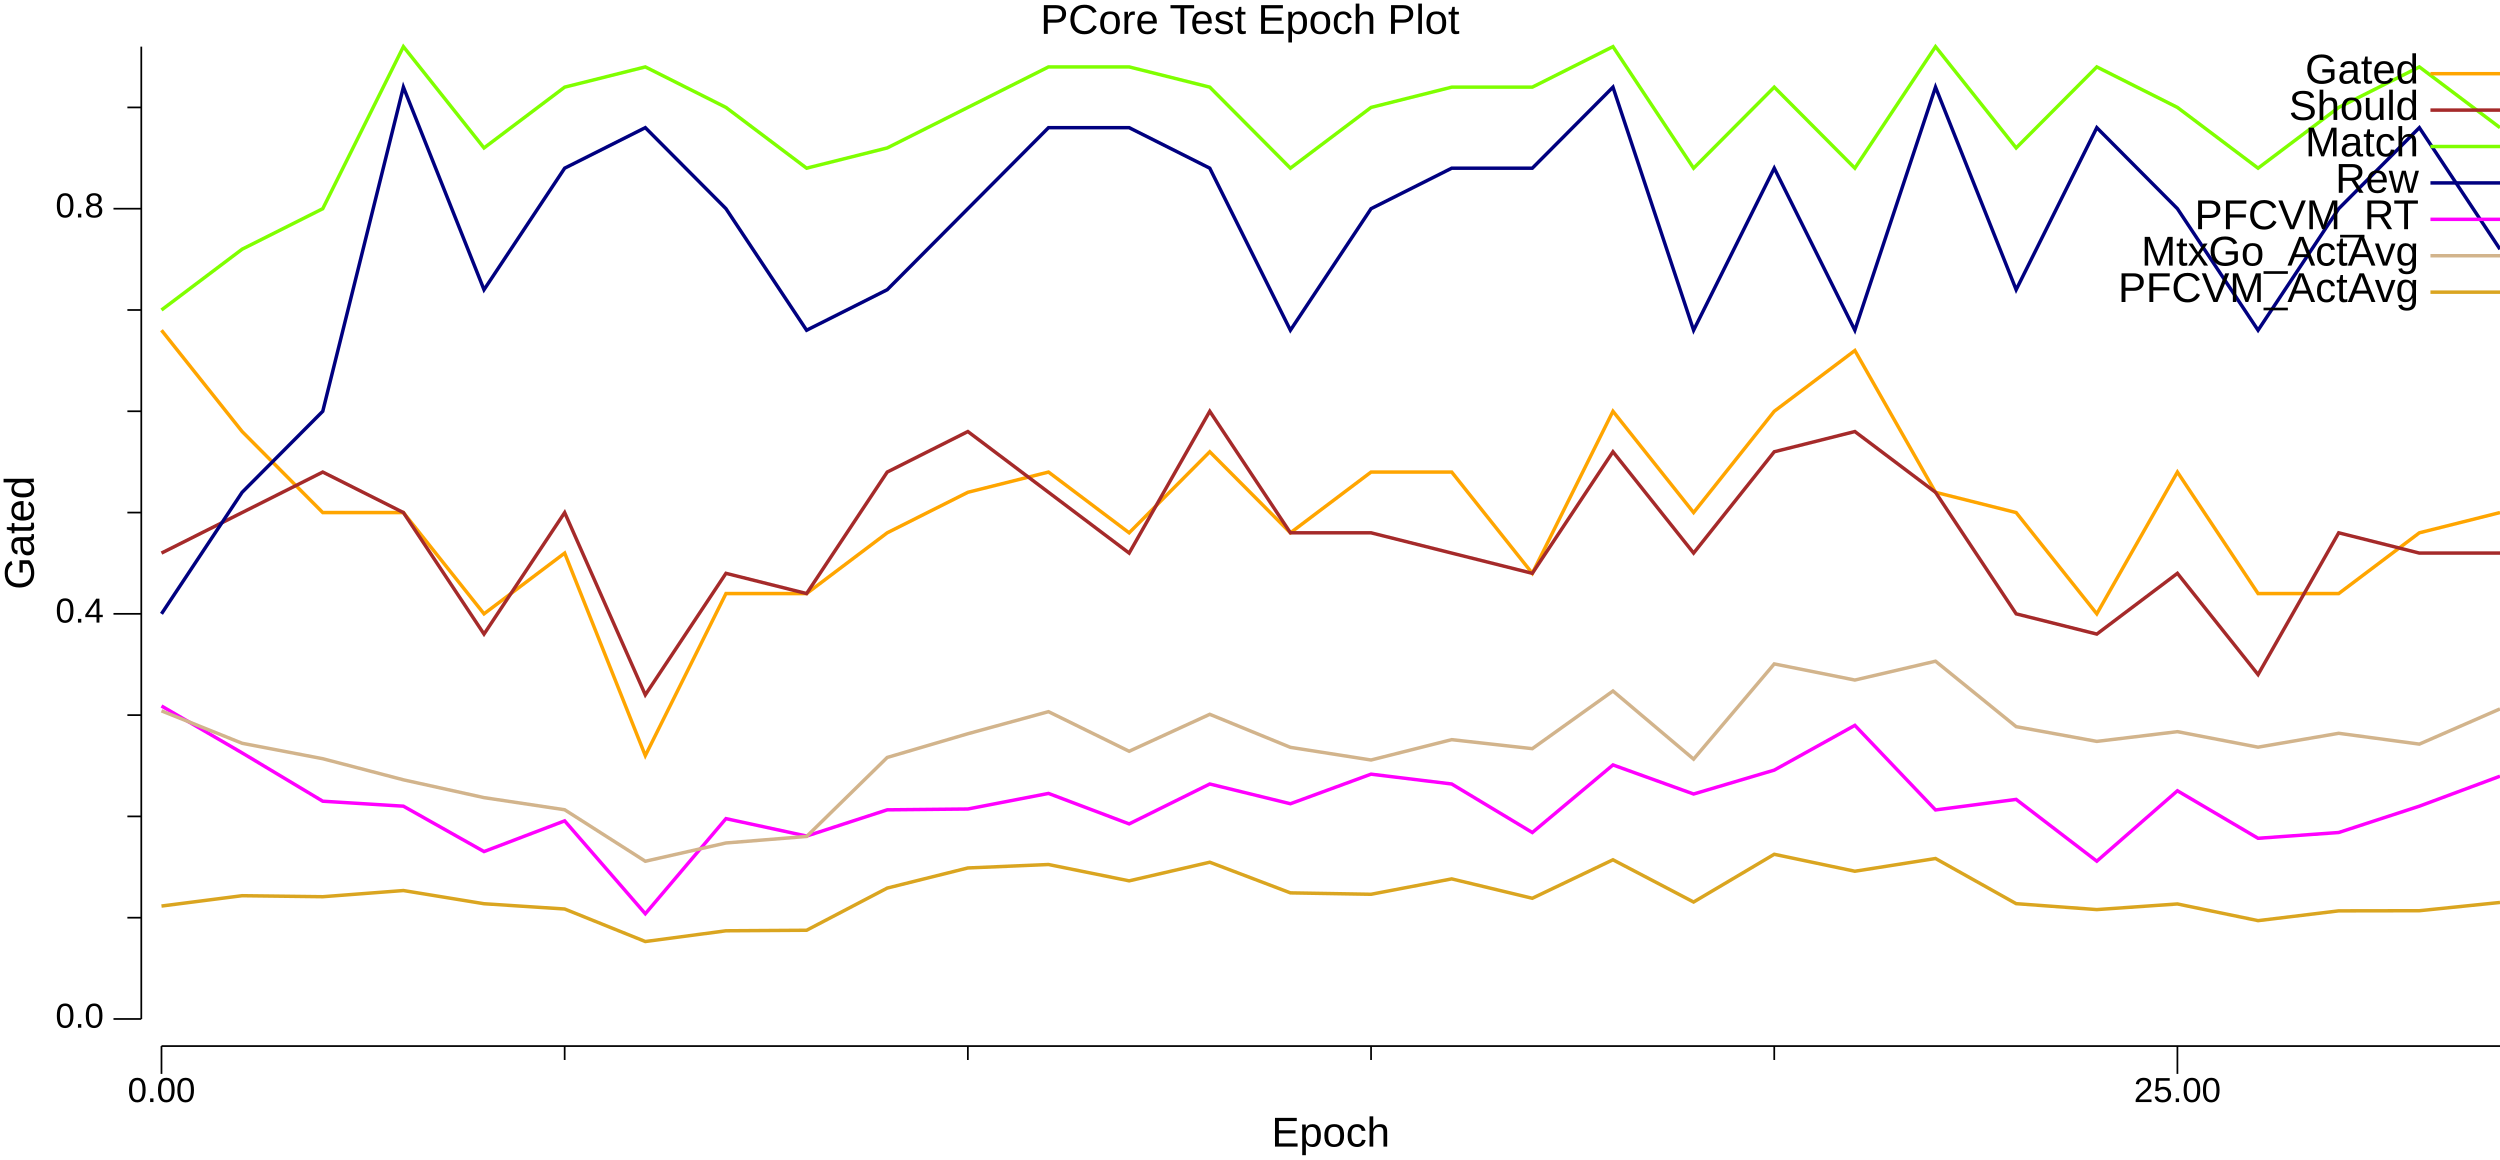
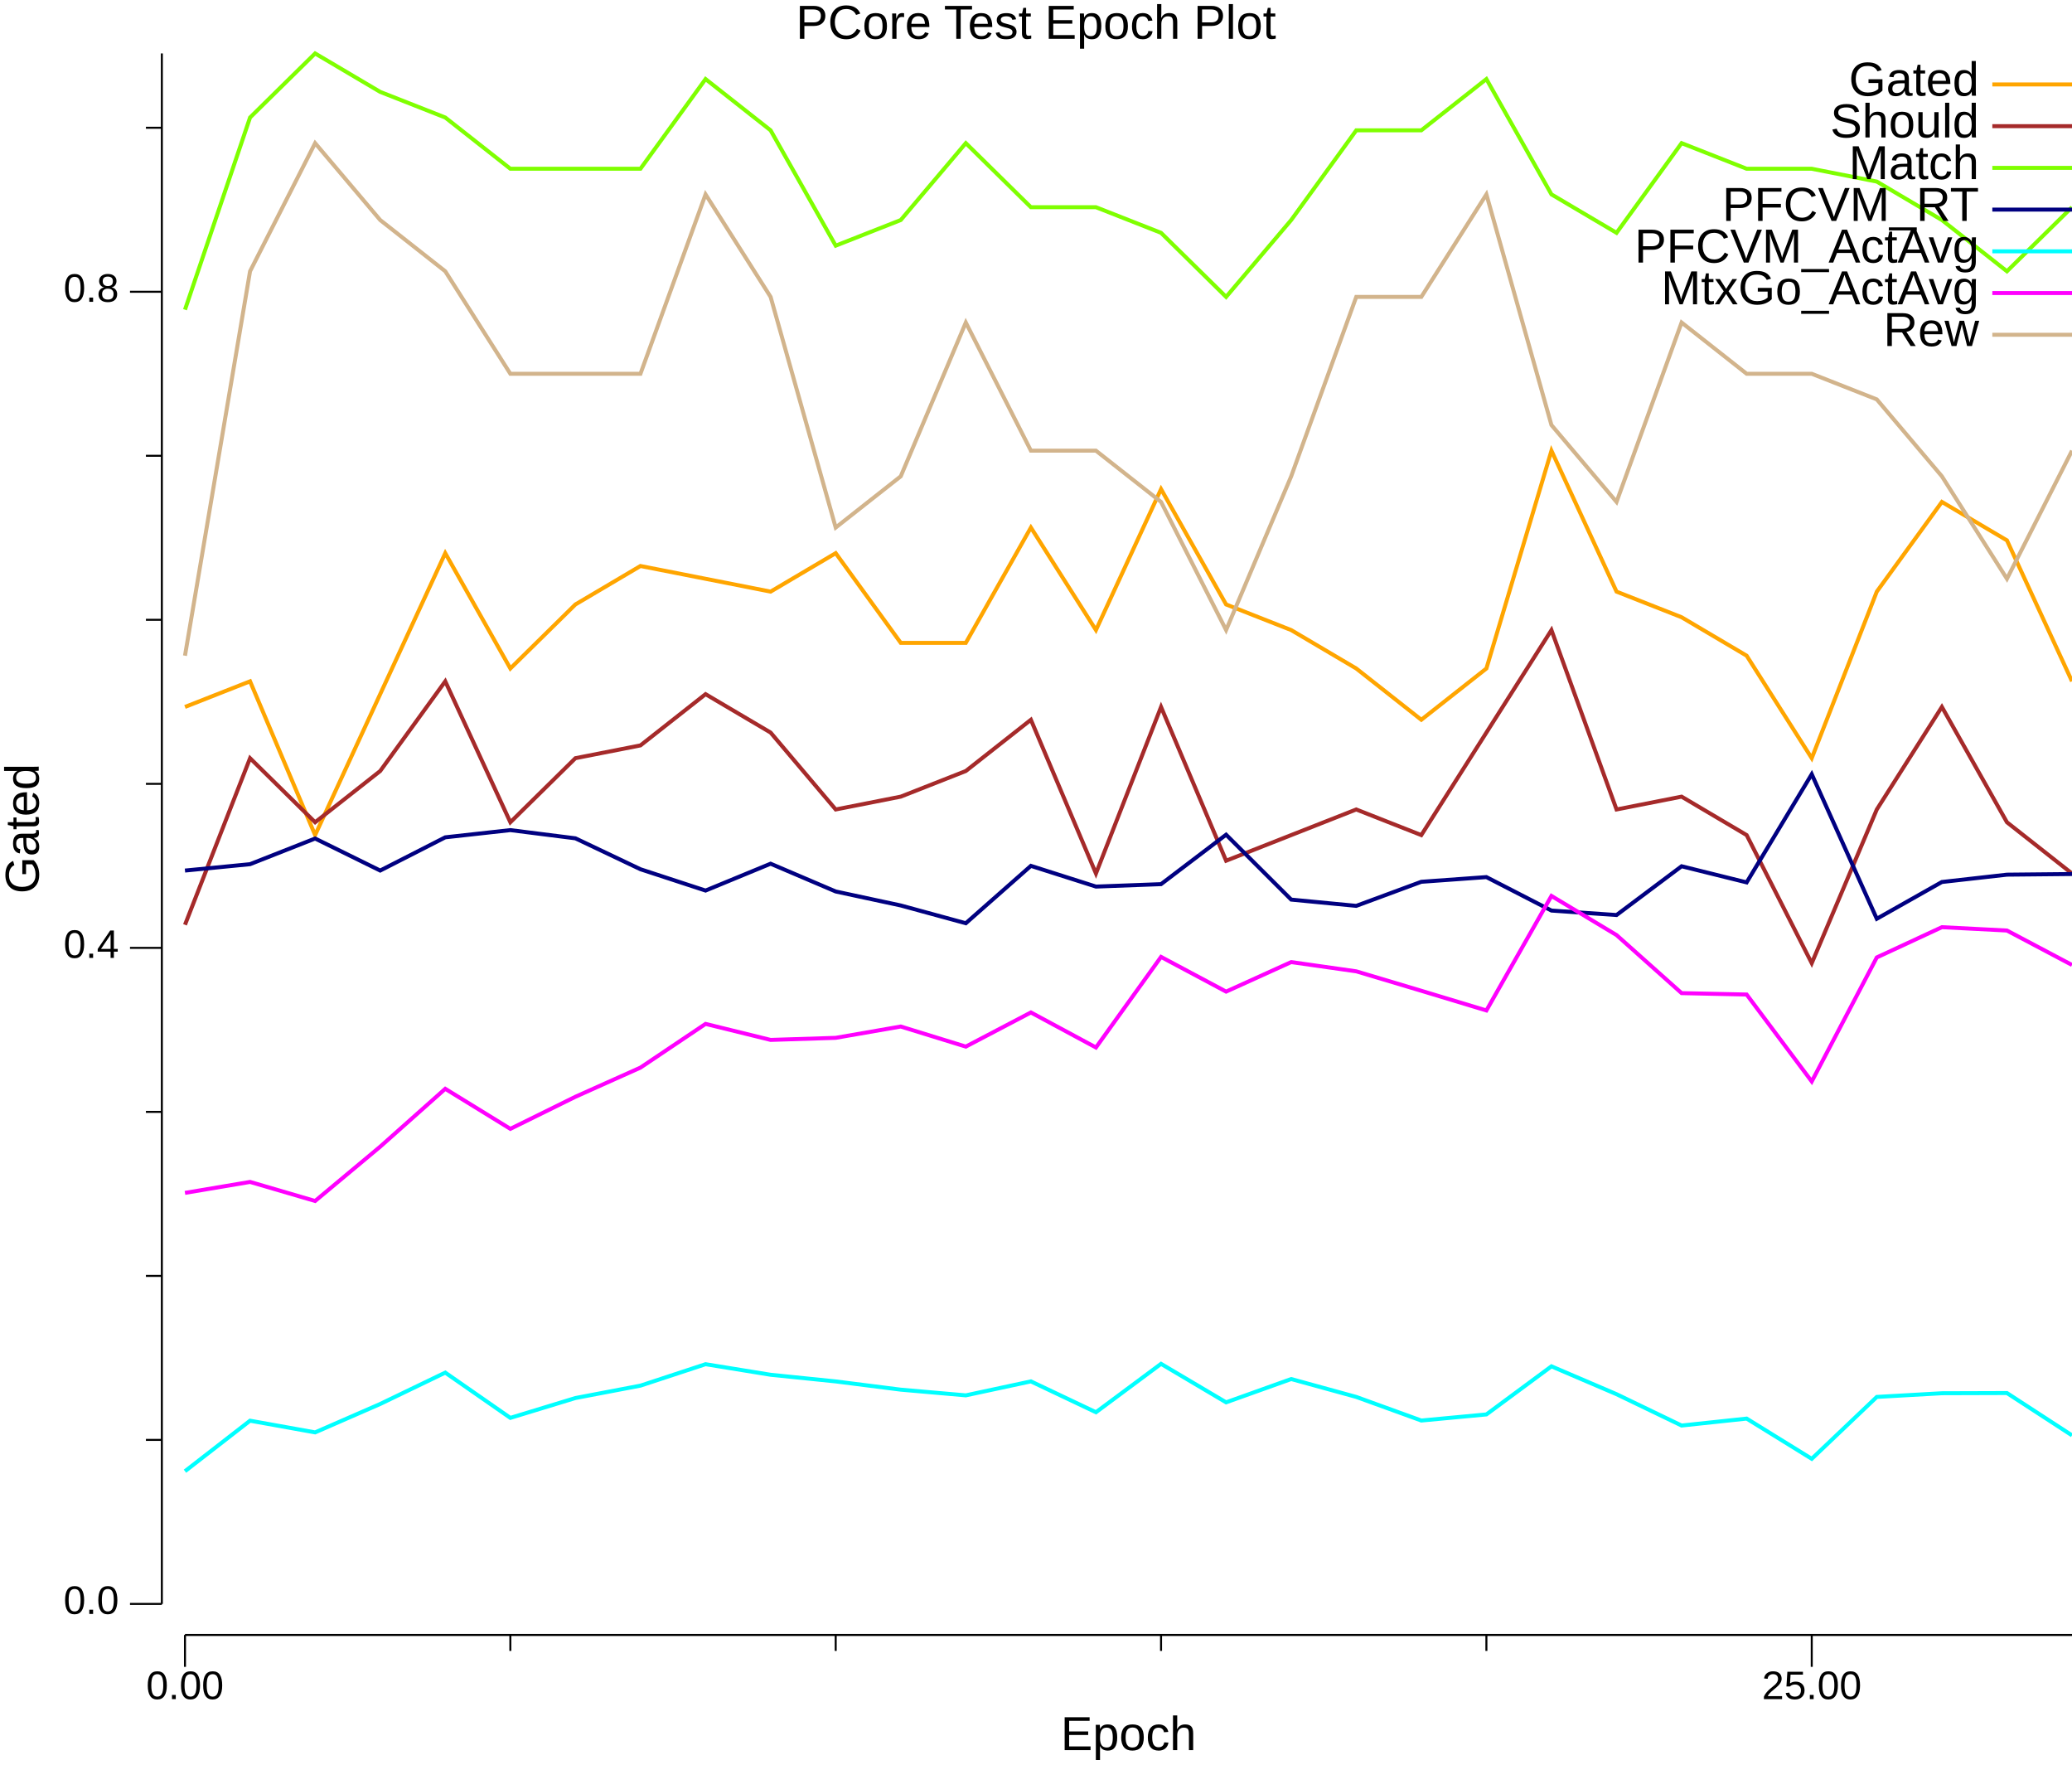
- <svg xmlns="http://www.w3.org/2000/svg" width="718.88pt" height="333.38pt" viewBox="0 0 718.88 333.38">
-   <g transform="scale(1, -1) translate(0, -333.38)">
-     <text x="299.18" y="-323.65" transform="scale(1, -1)" style="font-family:Liberation Sans;font-variant:normal;font-weight:normal;font-style:normal;font-size:12px">PCore Test Epoch Plot</text>
-     <text x="365.64" y="-3.68" transform="scale(1, -1)" style="font-family:Liberation Sans;font-variant:normal;font-weight:normal;font-style:normal;font-size:12px">Epoch</text>
+ <svg xmlns="http://www.w3.org/2000/svg" width="520.12pt" height="442.88pt" viewBox="0 0 520.12 442.88">
+   <g transform="scale(1, -1) translate(0, -442.88)">
+     <text x="199.81" y="-433.15" transform="scale(1, -1)" style="font-family:Liberation Sans;font-variant:normal;font-weight:normal;font-style:normal;font-size:12px">PCore Test Epoch Plot</text>
+     <text x="266.27" y="-3.68" transform="scale(1, -1)" style="font-family:Liberation Sans;font-variant:normal;font-weight:normal;font-style:normal;font-size:12px">Epoch</text>
    <text x="36.703" y="-16.473" transform="scale(1, -1)" style="font-family:Liberation Sans;font-variant:normal;font-weight:normal;font-style:normal;font-size:10px">0.00</text>
-     <text x="613.61" y="-16.473" transform="scale(1, -1)" style="font-family:Liberation Sans;font-variant:normal;font-weight:normal;font-style:normal;font-size:10px">25.00</text>
+     <text x="442.28" y="-16.473" transform="scale(1, -1)" style="font-family:Liberation Sans;font-variant:normal;font-weight:normal;font-style:normal;font-size:10px">25.00</text>
    <path d="M46.435,24.578L46.435,32.578" style="fill:none;stroke:#000000;stroke-width:0.5" />
-     <path d="M626.12,24.578L626.12,32.578" style="fill:none;stroke:#000000;stroke-width:0.5" />
-     <path d="M162.37,28.578L162.37,32.578" style="fill:none;stroke:#000000;stroke-width:0.5" />
-     <path d="M278.31,28.578L278.31,32.578" style="fill:none;stroke:#000000;stroke-width:0.5" />
-     <path d="M394.25,28.578L394.25,32.578" style="fill:none;stroke:#000000;stroke-width:0.5" />
-     <path d="M510.19,28.578L510.19,32.578" style="fill:none;stroke:#000000;stroke-width:0.5" />
-     <path d="M46.435,32.578L718.88,32.578" style="fill:none;stroke:#000000;stroke-width:0.5" />
+     <path d="M454.79,24.578L454.79,32.578" style="fill:none;stroke:#000000;stroke-width:0.5" />
+     <path d="M128.11,28.578L128.11,32.578" style="fill:none;stroke:#000000;stroke-width:0.5" />
+     <path d="M209.78,28.578L209.78,32.578" style="fill:none;stroke:#000000;stroke-width:0.5" />
+     <path d="M291.45,28.578L291.45,32.578" style="fill:none;stroke:#000000;stroke-width:0.5" />
+     <path d="M373.12,28.578L373.12,32.578" style="fill:none;stroke:#000000;stroke-width:0.5" />
+     <path d="M46.435,32.578L520.12,32.578" style="fill:none;stroke:#000000;stroke-width:0.5" />
    <g transform="rotate(90)">
-       <text x="163.83" y="9.727" transform="scale(1, -1)" style="font-family:Liberation Sans;font-variant:normal;font-weight:normal;font-style:normal;font-size:12px">Gated</text>
+       <text x="218.58" y="9.727" transform="scale(1, -1)" style="font-family:Liberation Sans;font-variant:normal;font-weight:normal;font-style:normal;font-size:12px">Gated</text>
    </g>
    <text x="15.949" y="-37.852" transform="scale(1, -1)" style="font-family:Liberation Sans;font-variant:normal;font-weight:normal;font-style:normal;font-size:10px">0.0</text>
-     <text x="15.949" y="-154.35" transform="scale(1, -1)" style="font-family:Liberation Sans;font-variant:normal;font-weight:normal;font-style:normal;font-size:10px">0.4</text>
-     <text x="15.949" y="-270.85" transform="scale(1, -1)" style="font-family:Liberation Sans;font-variant:normal;font-weight:normal;font-style:normal;font-size:10px">0.8</text>
+     <text x="15.949" y="-202.49" transform="scale(1, -1)" style="font-family:Liberation Sans;font-variant:normal;font-weight:normal;font-style:normal;font-size:10px">0.4</text>
+     <text x="15.949" y="-367.14" transform="scale(1, -1)" style="font-family:Liberation Sans;font-variant:normal;font-weight:normal;font-style:normal;font-size:10px">0.8</text>
    <path d="M32.629,40.371L40.629,40.371" style="fill:none;stroke:#000000;stroke-width:0.5" />
-     <path d="M32.629,156.87L40.629,156.87" style="fill:none;stroke:#000000;stroke-width:0.5" />
-     <path d="M32.629,273.37L40.629,273.37" style="fill:none;stroke:#000000;stroke-width:0.5" />
-     <path d="M36.629,69.496L40.629,69.496" style="fill:none;stroke:#000000;stroke-width:0.5" />
-     <path d="M36.629,98.621L40.629,98.621" style="fill:none;stroke:#000000;stroke-width:0.5" />
-     <path d="M36.629,127.75L40.629,127.75" style="fill:none;stroke:#000000;stroke-width:0.5" />
-     <path d="M36.629,185.99L40.629,185.99" style="fill:none;stroke:#000000;stroke-width:0.5" />
-     <path d="M36.629,215.12L40.629,215.12" style="fill:none;stroke:#000000;stroke-width:0.5" />
-     <path d="M36.629,244.24L40.629,244.24" style="fill:none;stroke:#000000;stroke-width:0.5" />
-     <path d="M36.629,302.49L40.629,302.49" style="fill:none;stroke:#000000;stroke-width:0.5" />
-     <path d="M40.629,40.371L40.629,319.97" style="fill:none;stroke:#000000;stroke-width:0.5" />
-     <path d="M46.435,238.42L69.622,209.29L92.81,185.99L116,185.99L139.18,156.87L162.37,174.34L185.56,116.1L208.75,162.7L231.94,162.7L255.12,180.17L278.31,191.82L301.5,197.64L324.69,180.17L347.87,203.47L371.06,180.17L394.25,197.64L417.44,197.64L440.62,168.52L463.81,215.12L487,185.99L510.19,215.12L533.37,232.59L556.56,191.82L579.75,185.99L602.94,156.87L626.12,197.64L649.31,162.7L672.5,162.7L695.69,180.17L718.88,185.99" style="fill:none;stroke:#FFA500" />
-     <path d="M46.435,174.34L69.622,185.99L92.81,197.64L116,185.99L139.18,151.05L162.37,185.99L185.56,133.57L208.75,168.52L231.94,162.7L255.12,197.64L278.31,209.29L301.5,191.82L324.69,174.34L347.87,215.12L371.06,180.17L394.25,180.17L417.44,174.34L440.62,168.52L463.81,203.47L487,174.34L510.19,203.47L533.37,209.29L556.56,191.82L579.75,156.87L602.94,151.05L626.12,168.52L649.31,139.4L672.5,180.17L695.69,174.34L718.88,174.34" style="fill:none;stroke:#A52A2A" />
-     <path d="M46.435,244.24L69.622,261.72L92.81,273.37L116,319.97L139.18,290.84L162.37,308.32L185.56,314.14L208.75,302.49L231.94,285.02L255.12,290.84L278.31,302.49L301.5,314.14L324.69,314.14L347.87,308.32L371.06,285.02L394.25,302.49L417.44,308.32L440.62,308.32L463.81,319.97L487,285.02L510.19,308.32L533.37,285.02L556.56,319.97L579.75,290.84L602.94,314.14L626.12,302.49L649.31,285.02L672.5,302.49L695.69,314.14L718.88,296.67" style="fill:none;stroke:#7FFF00" />
-     <path d="M46.435,156.87L69.622,191.82L92.81,215.12L116,308.32L139.18,250.07L162.37,285.02L185.56,296.67L208.75,273.37L231.94,238.42L255.12,250.07L278.31,273.37L301.5,296.67L324.69,296.67L347.87,285.02L371.06,238.42L394.25,273.37L417.44,285.02L440.62,285.02L463.81,308.32L487,238.42L510.19,285.02L533.37,238.42L556.56,308.32L579.75,250.07L602.94,296.67L626.12,273.37L649.31,238.42L672.5,273.37L695.69,296.67L718.88,261.72" style="fill:none;stroke:#000080" />
-     <path d="M46.435,130.37L69.622,116.88L92.81,102.99L116,101.56L139.18,88.514L162.37,97.339L185.56,70.632L208.75,97.98L231.94,92.97L255.12,100.51L278.31,100.75L301.5,105.23L324.69,96.465L347.87,107.94L371.06,102.26L394.25,110.77L417.44,107.94L440.62,93.99L463.81,113.42L487,105.06L510.19,111.93L533.37,124.8L556.56,100.48L579.75,103.51L602.94,85.747L626.12,105.99L649.31,92.33L672.5,93.99L695.69,101.56L718.88,110.18" style="fill:none;stroke:#FF00FF" />
-     <path d="M46.435,128.98L69.622,119.65L92.81,115.21L116,109.14L139.18,104.02L162.37,100.53L185.56,85.728L208.75,90.981L231.94,92.857L255.12,115.57L278.31,122.39L301.5,128.74L324.69,117.35L347.87,127.98L371.06,118.48L394.25,114.84L417.44,120.69L440.62,118.1L463.81,134.68L487,115.09L510.19,142.47L533.37,137.83L556.56,143.25L579.75,124.43L602.94,120.19L626.12,122.99L649.31,118.53L672.5,122.52L695.69,119.41L718.88,129.53" style="fill:none;stroke:#D2B48C" />
-     <path d="M46.435,72.843L69.622,75.82L92.81,75.527L116,77.304L139.18,73.509L162.37,71.994L185.56,62.642L208.75,65.73L231.94,65.884L255.12,78.008L278.31,83.798L301.5,84.788L324.69,80.091L347.87,85.448L371.06,76.635L394.25,76.226L417.44,80.652L440.62,75.081L463.81,86.147L487,74.003L510.19,87.731L533.37,82.855L556.56,86.514L579.75,73.531L602.94,71.825L626.12,73.447L649.31,68.646L672.5,71.461L695.69,71.502L718.88,73.876" style="fill:none;stroke:#DAA520" />
-     <path d="M698.88,312.19L718.88,312.19" style="fill:none;stroke:#FFA500" />
-     <text x="662.85" y="-309.36" transform="scale(1, -1)" style="font-family:Liberation Sans;font-variant:normal;font-weight:normal;font-style:normal;font-size:12px">Gated</text>
-     <path d="M698.88,301.72L718.88,301.72" style="fill:none;stroke:#A52A2A" />
-     <text x="658.18" y="-298.89" transform="scale(1, -1)" style="font-family:Liberation Sans;font-variant:normal;font-weight:normal;font-style:normal;font-size:12px">Should</text>
-     <path d="M698.88,291.25L718.88,291.25" style="fill:none;stroke:#7FFF00" />
-     <text x="662.86" y="-288.42" transform="scale(1, -1)" style="font-family:Liberation Sans;font-variant:normal;font-weight:normal;font-style:normal;font-size:12px">Match</text>
-     <path d="M698.88,280.78L718.88,280.78" style="fill:none;stroke:#000080" />
-     <text x="671.54" y="-277.95" transform="scale(1, -1)" style="font-family:Liberation Sans;font-variant:normal;font-weight:normal;font-style:normal;font-size:12px">Rew</text>
-     <path d="M698.88,270.31L718.88,270.31" style="fill:none;stroke:#FF00FF" />
-     <text x="631.09" y="-267.48" transform="scale(1, -1)" style="font-family:Liberation Sans;font-variant:normal;font-weight:normal;font-style:normal;font-size:12px">PFCVM_RT</text>
-     <path d="M698.88,259.84L718.88,259.84" style="fill:none;stroke:#D2B48C" />
-     <text x="615.73" y="-257.01" transform="scale(1, -1)" style="font-family:Liberation Sans;font-variant:normal;font-weight:normal;font-style:normal;font-size:12px">MtxGo_ActAvg</text>
-     <path d="M698.88,249.37L718.88,249.37" style="fill:none;stroke:#DAA520" />
-     <text x="609.07" y="-246.54" transform="scale(1, -1)" style="font-family:Liberation Sans;font-variant:normal;font-weight:normal;font-style:normal;font-size:12px">PFCVM_ActAvg</text>
+     <path d="M32.629,205.01L40.629,205.01" style="fill:none;stroke:#000000;stroke-width:0.5" />
+     <path d="M32.629,369.66L40.629,369.66" style="fill:none;stroke:#000000;stroke-width:0.5" />
+     <path d="M36.629,81.532L40.629,81.532" style="fill:none;stroke:#000000;stroke-width:0.5" />
+     <path d="M36.629,122.69L40.629,122.69" style="fill:none;stroke:#000000;stroke-width:0.5" />
+     <path d="M36.629,163.85L40.629,163.85" style="fill:none;stroke:#000000;stroke-width:0.5" />
+     <path d="M36.629,246.17L40.629,246.17" style="fill:none;stroke:#000000;stroke-width:0.5" />
+     <path d="M36.629,287.34L40.629,287.34" style="fill:none;stroke:#000000;stroke-width:0.5" />
+     <path d="M36.629,328.5L40.629,328.5" style="fill:none;stroke:#000000;stroke-width:0.5" />
+     <path d="M36.629,410.82L40.629,410.82" style="fill:none;stroke:#000000;stroke-width:0.5" />
+     <path d="M40.629,40.371L40.629,429.47" style="fill:none;stroke:#000000;stroke-width:0.5" />
+     <path d="M46.435,265.47L62.769,271.9L79.103,233.31L95.437,268.68L111.77,304.06L128.11,275.12L144.44,291.19L160.77,300.84L177.11,297.63L193.44,294.41L209.78,304.06L226.11,281.55L242.44,281.55L258.78,310.49L275.11,284.76L291.45,320.14L307.78,291.19L324.12,284.76L340.45,275.12L356.78,262.25L373.12,275.12L389.45,329.78L405.79,294.41L422.12,287.98L438.45,278.33L454.79,252.61L471.12,294.41L487.46,316.92L503.79,307.27L520.12,271.9" style="fill:none;stroke:#FFA500" />
+     <path d="M46.435,210.8L62.769,252.61L79.103,236.53L95.437,249.39L111.77,271.9L128.11,236.53L144.44,252.61L160.77,255.82L177.11,268.68L193.44,259.04L209.78,239.74L226.11,242.96L242.44,249.39L258.78,262.25L275.11,223.67L291.45,265.47L307.78,226.88L324.12,233.31L340.45,239.74L356.78,233.31L373.12,259.04L389.45,284.76L405.79,239.74L422.12,242.96L438.45,233.31L454.79,201.16L471.12,239.74L487.46,265.47L503.79,236.53L520.12,223.67" style="fill:none;stroke:#A52A2A" />
+     <path d="M46.435,365.16L62.769,413.39L79.103,429.47L95.437,419.82L111.77,413.39L128.11,400.53L144.44,400.53L160.77,400.53L177.11,423.04L193.44,410.17L209.78,381.23L226.11,387.66L242.44,406.96L258.78,390.88L275.11,390.88L291.45,384.45L307.78,368.37L324.12,387.66L340.45,410.17L356.78,410.17L373.12,423.04L389.45,394.1L405.79,384.45L422.12,406.96L438.45,400.53L454.79,400.53L471.12,397.31L487.46,387.66L503.79,374.8L520.12,390.88" style="fill:none;stroke:#7FFF00" />
+     <path d="M46.435,224.41L62.769,226.01L79.103,232.45L95.437,224.41L111.77,232.75L128.11,234.56L144.44,232.5L160.77,224.74L177.11,219.39L193.44,226.13L209.78,219.16L226.11,215.65L242.44,211.19L258.78,225.59L275.11,220.39L291.45,221L307.78,233.41L324.12,217.12L340.45,215.55L356.78,221.59L373.12,222.77L389.45,214.37L405.79,213.25L422.12,225.49L438.45,221.44L454.79,248.59L471.12,212.31L487.46,221.54L503.79,223.38L520.12,223.54" style="fill:none;stroke:#000080" />
+     <path d="M46.435,73.671L62.769,86.351L79.103,83.417L95.437,90.546L111.77,98.416L128.11,87.056L144.44,92.038L160.77,95.149L177.11,100.53L193.44,97.876L209.78,96.207L226.11,94.138L242.44,92.711L258.78,96.217L275.11,88.473L291.45,100.62L307.78,90.956L324.12,96.805L340.45,92.315L356.78,86.391L373.12,87.924L389.45,99.994L405.79,93.002L422.12,85.136L438.45,86.879L454.79,76.783L471.12,92.316L487.46,93.241L503.79,93.291L520.12,82.671" style="fill:none;stroke:#00FFFF" />
+     <path d="M46.435,143.52L62.769,146.27L79.103,141.49L95.437,155.12L111.77,169.64L128.11,159.59L144.44,167.64L160.77,174.96L177.11,185.93L193.44,181.91L209.78,182.43L226.11,185.27L242.44,180.23L258.78,188.8L275.11,180.01L291.45,202.74L307.78,194.03L324.12,201.44L340.45,199.12L356.78,194.24L373.12,189.3L389.45,218.04L405.79,208.22L422.12,193.65L438.45,193.3L454.79,171.48L471.12,202.61L487.46,210.2L503.79,209.36L520.12,200.72" style="fill:none;stroke:#FF00FF" />
+     <path d="M46.435,278.33L62.769,374.8L79.103,406.96L95.437,387.66L111.77,374.8L128.11,349.08L144.44,349.08L160.77,349.08L177.11,394.1L193.44,368.37L209.78,310.49L226.11,323.35L242.44,361.94L258.78,329.78L275.11,329.78L291.45,316.92L307.78,284.76L324.12,323.35L340.45,368.37L356.78,368.37L373.12,394.1L389.45,336.21L405.79,316.92L422.12,361.94L438.45,349.08L454.79,349.08L471.12,342.65L487.46,323.35L503.79,297.63L520.12,329.78" style="fill:none;stroke:#D2B48C" />
+     <path d="M500.12,421.69L520.12,421.69" style="fill:none;stroke:#FFA500" />
+     <text x="464.1" y="-418.86" transform="scale(1, -1)" style="font-family:Liberation Sans;font-variant:normal;font-weight:normal;font-style:normal;font-size:12px">Gated</text>
+     <path d="M500.12,411.22L520.12,411.22" style="fill:none;stroke:#A52A2A" />
+     <text x="459.43" y="-408.39" transform="scale(1, -1)" style="font-family:Liberation Sans;font-variant:normal;font-weight:normal;font-style:normal;font-size:12px">Should</text>
+     <path d="M500.12,400.75L520.12,400.75" style="fill:none;stroke:#7FFF00" />
+     <text x="464.11" y="-397.92" transform="scale(1, -1)" style="font-family:Liberation Sans;font-variant:normal;font-weight:normal;font-style:normal;font-size:12px">Match</text>
+     <path d="M500.12,390.28L520.12,390.28" style="fill:none;stroke:#000080" />
+     <text x="432.34" y="-387.45" transform="scale(1, -1)" style="font-family:Liberation Sans;font-variant:normal;font-weight:normal;font-style:normal;font-size:12px">PFCVM_RT</text>
+     <path d="M500.12,379.81L520.12,379.81" style="fill:none;stroke:#00FFFF" />
+     <text x="410.32" y="-376.98" transform="scale(1, -1)" style="font-family:Liberation Sans;font-variant:normal;font-weight:normal;font-style:normal;font-size:12px">PFCVM_ActAvg</text>
+     <path d="M500.12,369.34L520.12,369.34" style="fill:none;stroke:#FF00FF" />
+     <text x="416.98" y="-366.51" transform="scale(1, -1)" style="font-family:Liberation Sans;font-variant:normal;font-weight:normal;font-style:normal;font-size:12px">MtxGo_ActAvg</text>
+     <path d="M500.12,358.87L520.12,358.87" style="fill:none;stroke:#D2B48C" />
+     <text x="472.79" y="-356.04" transform="scale(1, -1)" style="font-family:Liberation Sans;font-variant:normal;font-weight:normal;font-style:normal;font-size:12px">Rew</text>
  </g>
</svg>
